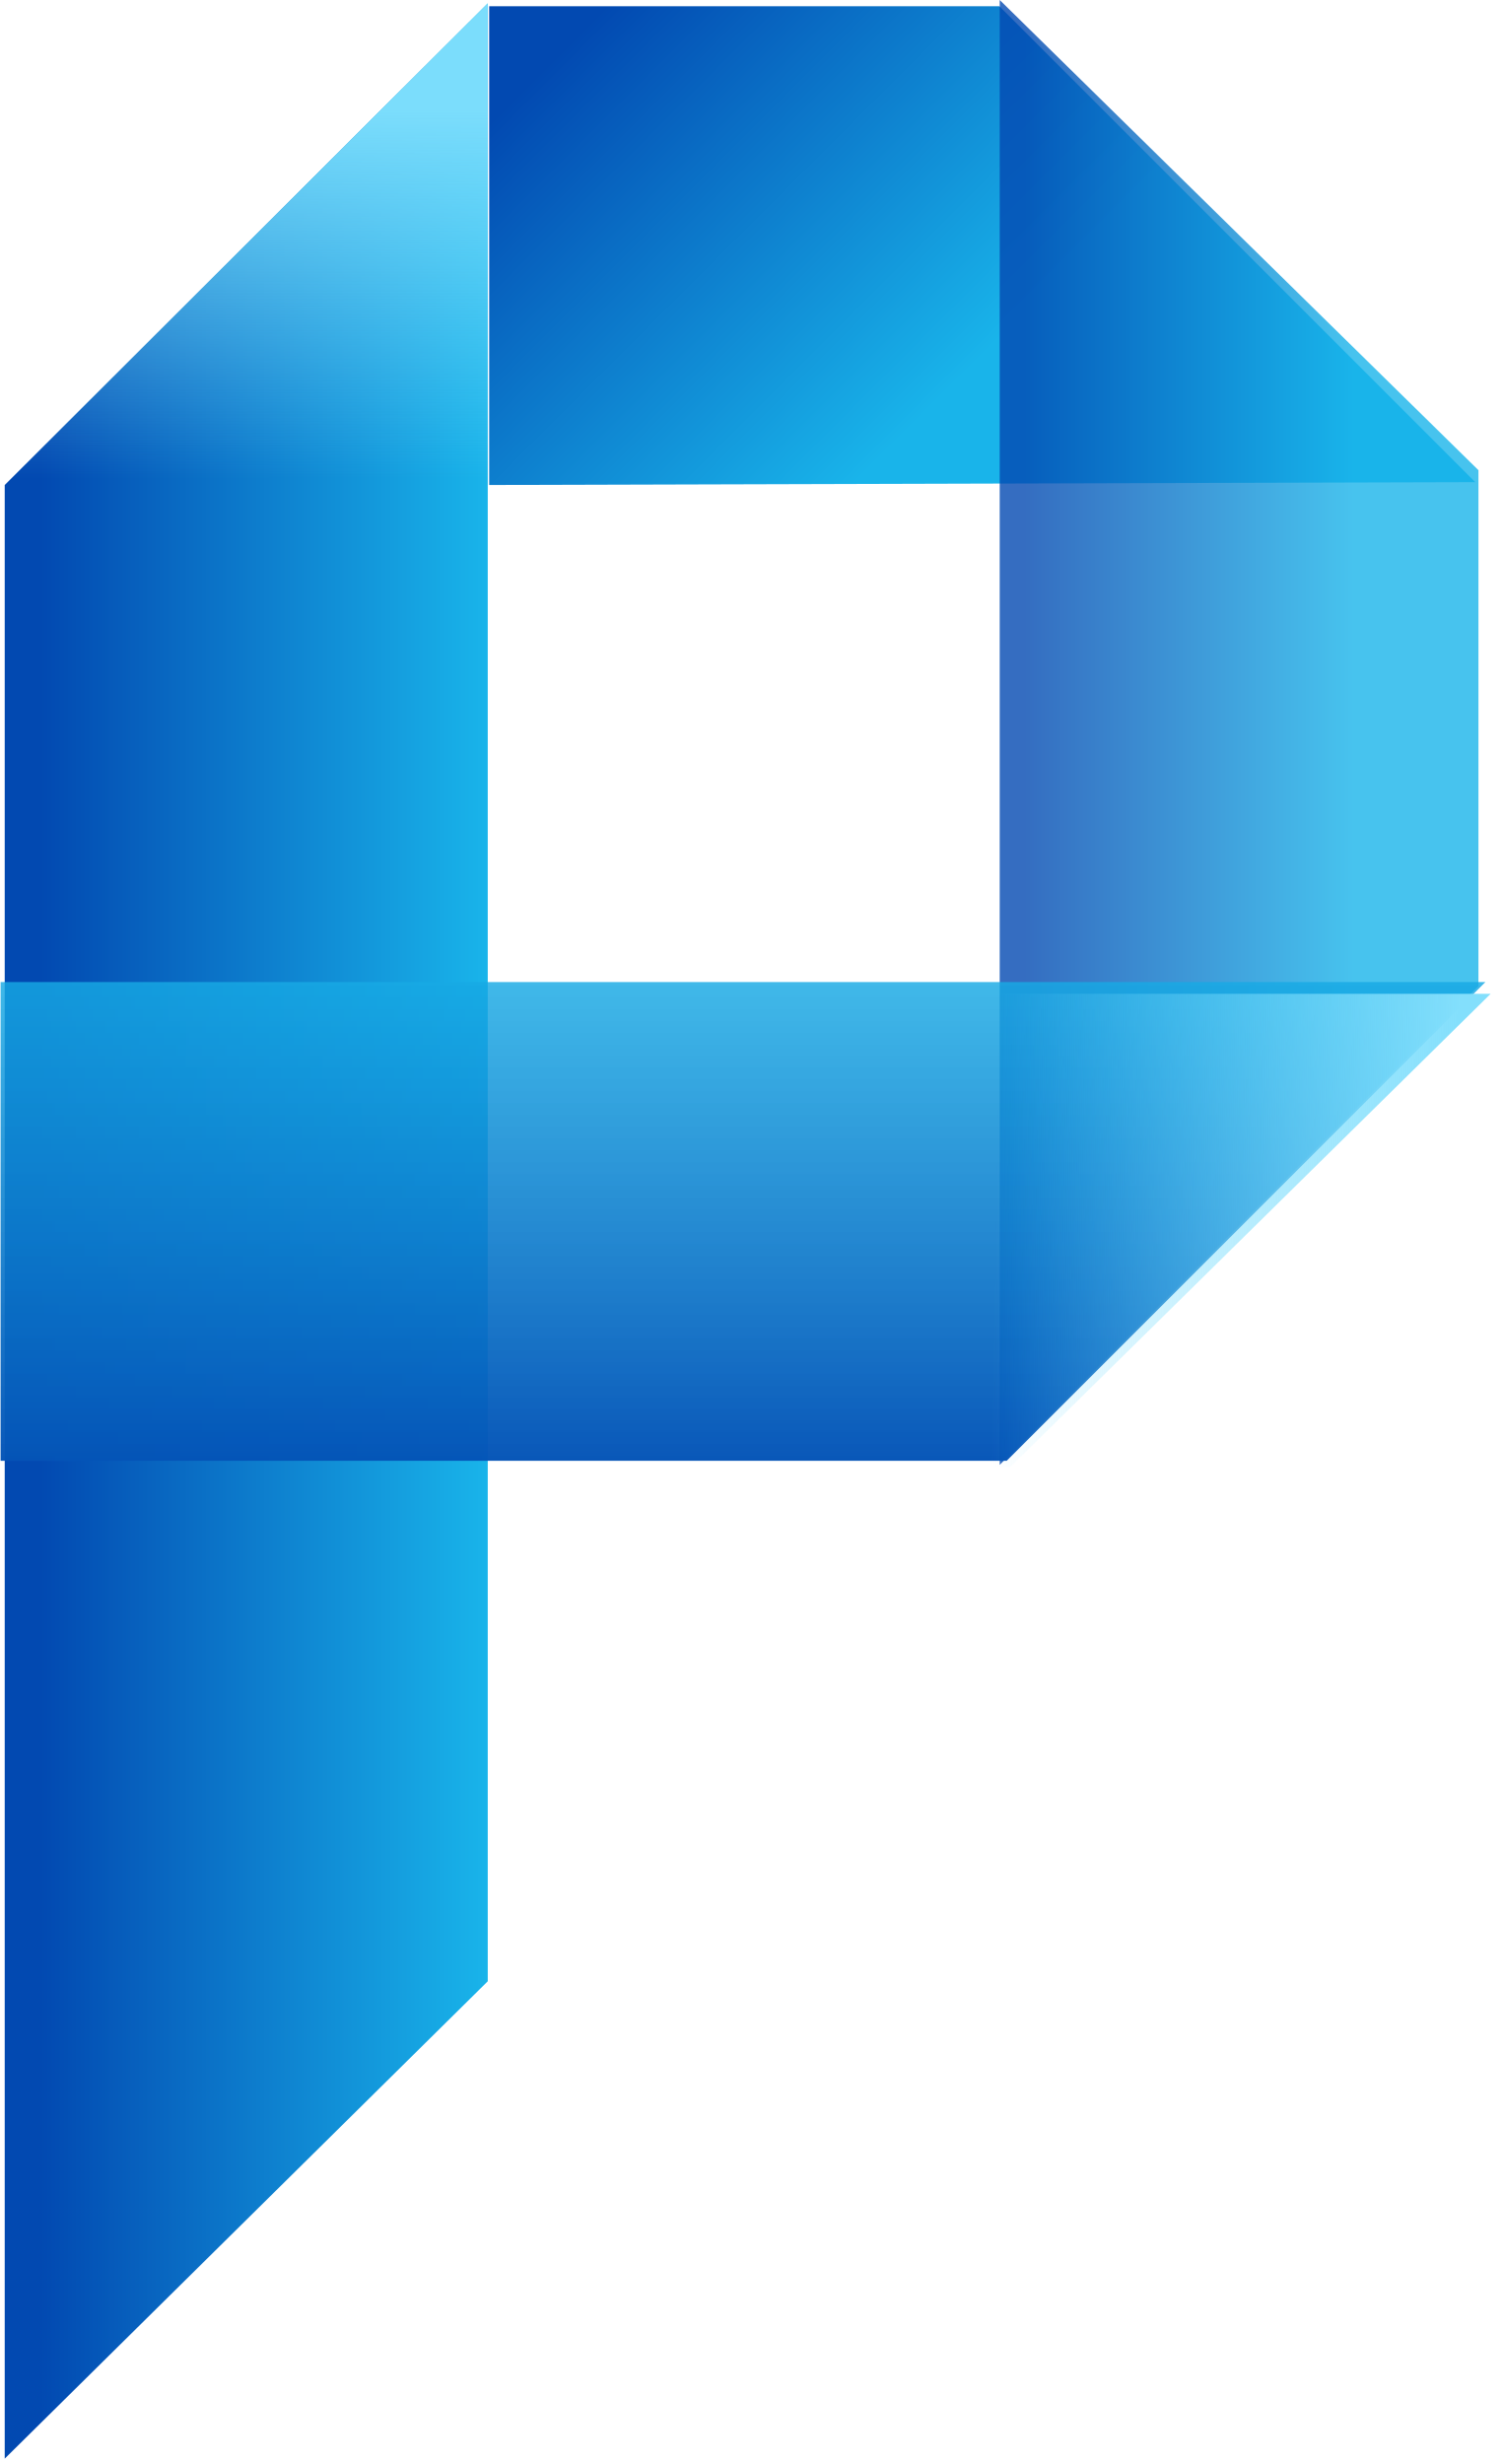
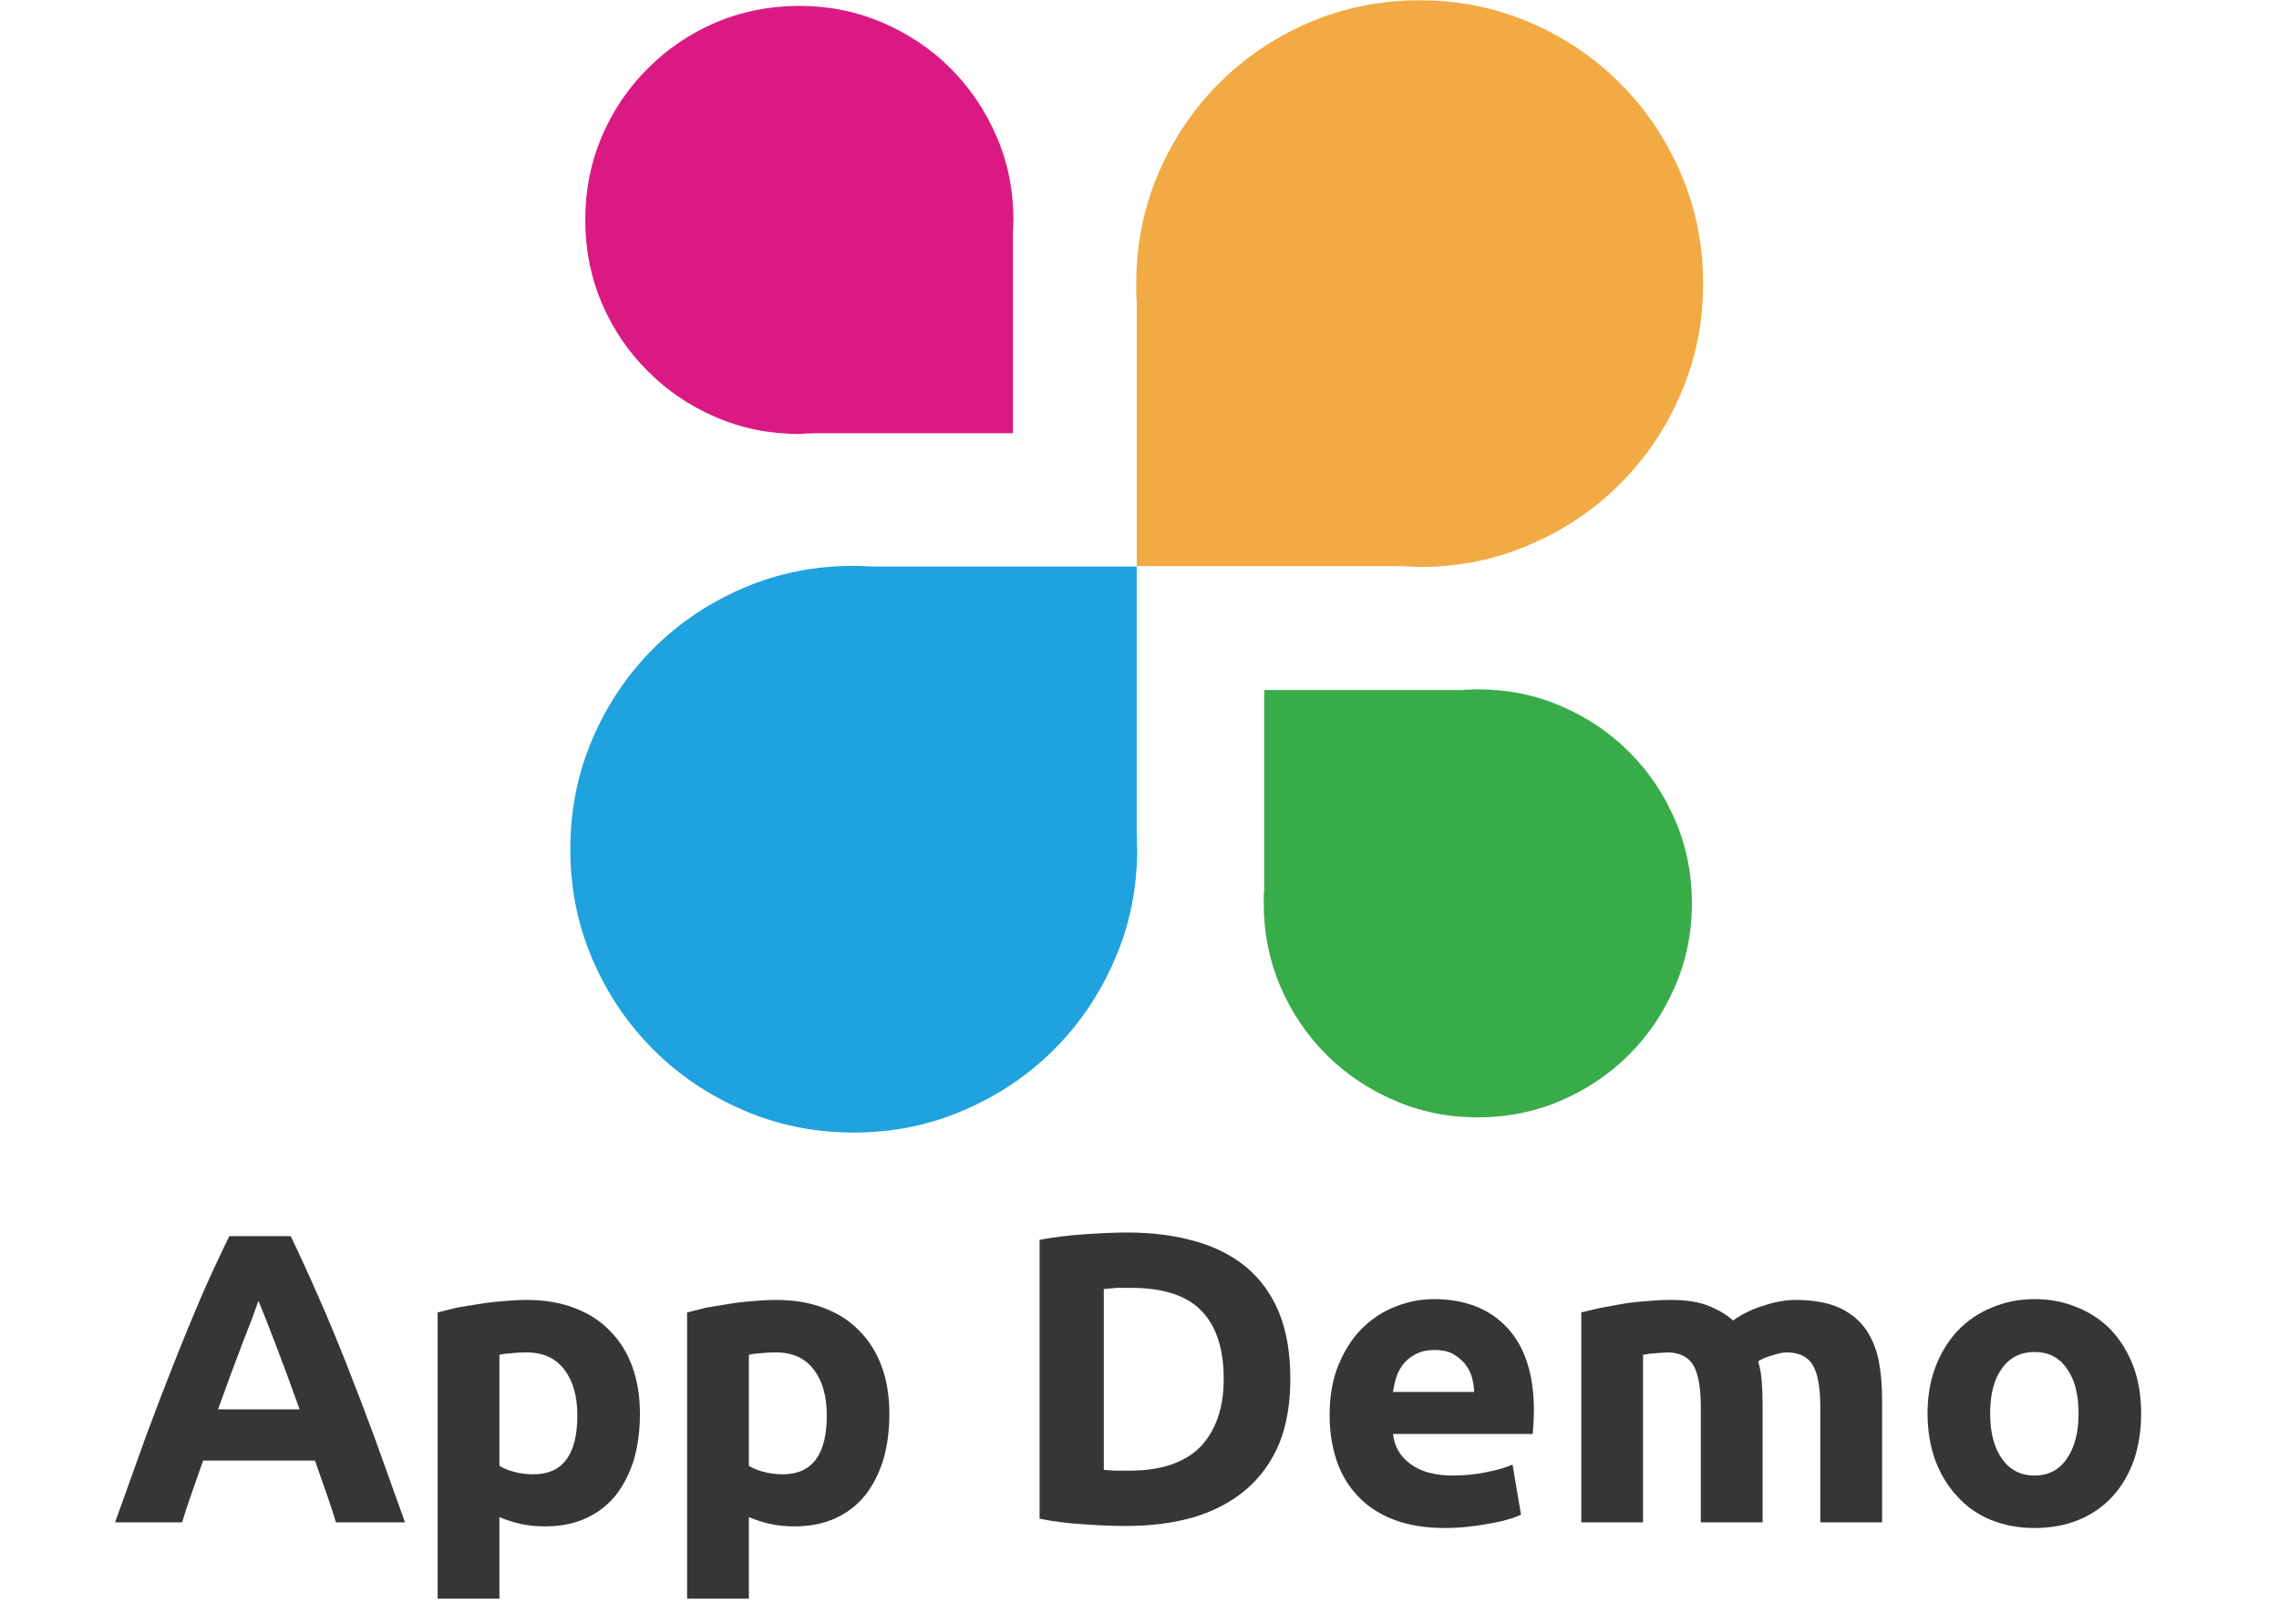
- <svg xmlns="http://www.w3.org/2000/svg" version="1.1" id="Layer_1" width="106px" height="174px" xml:space="preserve">
-   <g id="PathID_1" transform="matrix(2.01842, 0, 0, 2.01842, -430.7, -310.8)" opacity="1">
-     <linearGradient id="LinearGradID_1" gradientUnits="userSpaceOnUse" gradientTransform="matrix(0.0103302, 0, -0, 0.0103302, 222, 197.05)" spreadMethod="pad" x1="-819.2" y1="0" x2="819.2" y2="0">
-       <stop offset="0.075" style="stop-color:#0249B1;stop-opacity:1" />
-       <stop offset="1" style="stop-color:#19B4EA;stop-opacity:1" />
-     </linearGradient>
-     <path style="fill:url(#LinearGradID_1) " d="M213.55 170.95L230.45 154.1L230.45 223.3L213.55 240L213.55 170.95" />
+ <svg xmlns="http://www.w3.org/2000/svg" version="1.1" id="Layer_1" width="275px" height="196px" xml:space="preserve">
+   <g id="PathID_1" transform="matrix(0.974434, 0, 0, 0.974434, 13.4, 183.75)" opacity="1">
+     <path style="fill:#353636;fill-opacity:1" d="M27.85 0Q27.3 -1.85 26.6 -3.8L25.25 -7.65L11.4 -7.65L10.05 -3.8Q9.35 -1.85 8.8 0L0.5 0L4.3 -10.6Q6.1 -15.45 7.8 -19.75Q9.5 -24.05 11.15 -27.9Q12.85 -31.8 14.65 -35.45L22.25 -35.45Q24 -31.8 25.7 -27.9Q27.4 -24.05 29.1 -19.75Q30.8 -15.45 32.6 -10.6L36.4 0L27.85 0M18.25 -27.45L17.5 -25.35L16.3 -22.25L14.85 -18.4L13.25 -14L23.35 -14L21.75 -18.4L20.3 -22.25L19.1 -25.35L18.25 -27.45" />
  </g>
-   <g id="PathID_2" transform="matrix(2.01842, 0, 0, 2.01842, -430.7, -310.8)" opacity="1">
+   <g id="PathID_2" transform="matrix(0.974434, 0, 0, 0.974434, 13.4, 183.75)" opacity="1">
</g>
-   <g id="PathID_3" transform="matrix(2.01842, 0, 0, 2.01842, -430.7, -310.8)" opacity="1">
-     <linearGradient id="LinearGradID_2" gradientUnits="userSpaceOnUse" gradientTransform="matrix(-4.5088e-010, -0.0103149, 0.0103149, -4.5088e-010, 222, 166.25)" spreadMethod="pad" x1="-819.2" y1="0" x2="819.2" y2="0">
-       <stop offset="0.235" style="stop-color:#74DBFC;stop-opacity:0" />
-       <stop offset="0.996" style="stop-color:#7BDDFC;stop-opacity:1" />
-     </linearGradient>
-     <path style="fill:url(#LinearGradID_2) " d="M213.55 170.95L230.45 154.1L230.45 178.35L213.55 178.4L213.55 170.95" />
+   <g id="PathID_3" transform="matrix(0.974434, 0, 0, 0.974434, 49.35, 183.75)" opacity="1">
+     <path style="fill:#353636;fill-opacity:1" d="M20.85 -13.25Q20.85 -16.8 19.25 -18.9Q17.65 -21.05 14.55 -21.05Q13.5 -21.05 12.65 -20.95Q11.75 -20.9 11.2 -20.75L11.2 -7Q11.9 -6.55 13.05 -6.25Q14.2 -5.95 15.4 -5.95Q20.85 -5.95 20.85 -13.25M28.6 -13.45Q28.6 -10.35 27.85 -7.75Q27.05 -5.2 25.6 -3.35Q24.1 -1.5 21.9 -0.5Q19.7 0.5 16.85 0.5Q15.25 0.5 13.85 0.2Q12.5 -0.1 11.2 -0.65L11.2 9.45L3.55 9.45L3.55 -26L5.95 -26.6L8.7 -27.05Q10.2 -27.3 11.7 -27.4Q13.2 -27.55 14.6 -27.55Q17.9 -27.55 20.5 -26.55Q23.15 -25.55 24.9 -23.7Q26.7 -21.9 27.65 -19.3Q28.6 -16.7 28.6 -13.45" />
  </g>
-   <g id="PathID_4" transform="matrix(2.01842, 0, 0, 2.01842, -430.7, -310.8)" opacity="1">
+   <g id="PathID_4" transform="matrix(0.974434, 0, 0, 0.974434, 49.35, 183.75)" opacity="1">
</g>
-   <g id="PathID_5" transform="matrix(2.01842, 0, 0, 2.01842, -430.7, -310.8)" opacity="1">
-     <linearGradient id="LinearGradID_3" gradientUnits="userSpaceOnUse" gradientTransform="matrix(0.0148896, 0.0148896, -0.0148896, 0.0148896, 247.75, 162.55)" spreadMethod="pad" x1="-819.2" y1="0" x2="819.2" y2="0">
-       <stop offset="0.059" style="stop-color:#0249B1;stop-opacity:1" />
-       <stop offset="0.58" style="stop-color:#19B4EA;stop-opacity:1" />
-     </linearGradient>
-     <path style="fill:url(#LinearGradID_3) " d="M248.35 154.2L265 170.85L230.5 170.95L230.5 154.2L248.35 154.2" />
+   <g id="PathID_5" transform="matrix(0.974434, 0, 0, 0.974434, 79.45, 183.75)" opacity="1">
+     <path style="fill:#353636;fill-opacity:1" d="M20.85 -13.25Q20.85 -16.8 19.25 -18.9Q17.65 -21.05 14.55 -21.05Q13.5 -21.05 12.65 -20.95Q11.75 -20.9 11.2 -20.75L11.2 -7Q11.9 -6.55 13.05 -6.25Q14.2 -5.95 15.4 -5.95Q20.85 -5.95 20.85 -13.25M28.6 -13.45Q28.6 -10.35 27.85 -7.75Q27.05 -5.2 25.6 -3.35Q24.1 -1.5 21.9 -0.5Q19.7 0.5 16.85 0.5Q15.25 0.5 13.85 0.2Q12.5 -0.1 11.2 -0.65L11.2 9.45L3.55 9.45L3.55 -26L5.95 -26.6L8.7 -27.05Q10.2 -27.3 11.7 -27.4Q13.2 -27.55 14.6 -27.55Q17.9 -27.55 20.5 -26.55Q23.15 -25.55 24.9 -23.7Q26.7 -21.9 27.65 -19.3Q28.6 -16.7 28.6 -13.45" />
  </g>
-   <g id="PathID_6" transform="matrix(2.01842, 0, 0, 2.01842, -430.7, -310.8)" opacity="1">
+   <g id="PathID_6" transform="matrix(0.974434, 0, 0, 0.974434, 79.45, 183.75)" opacity="1">
</g>
-   <g id="PathID_7" transform="matrix(2.01842, 0, 0, 2.01842, 70.6, 0)" opacity="1">
-     <linearGradient id="LinearGradID_4" gradientUnits="userSpaceOnUse" gradientTransform="matrix(0.0102234, 0, -0, 0.0102234, 8.35, 25.6)" spreadMethod="pad" x1="-819.2" y1="0" x2="819.2" y2="0">
-       <stop offset="0.055" style="stop-color:#0249B1;stop-opacity:0.8" />
-       <stop offset="0.741" style="stop-color:#19B4EA;stop-opacity:0.8" />
-     </linearGradient>
-     <path style="fill:url(#LinearGradID_4) " d="M16.75 34.5L0 51.25L0 0L16.75 16.45L16.75 34.5" />
+   <g id="PathID_7" transform="matrix(0.974434, 0, 0, 0.974434, 121.45, 183.75)" opacity="1">
+     <path style="fill:#353636;fill-opacity:1" d="M12.05 -6.5L13.4 -6.4L15.15 -6.4Q21.15 -6.4 24.05 -9.4Q26.9 -12.45 26.9 -17.75Q26.9 -23.35 24.15 -26.2Q21.4 -29.05 15.4 -29.05L13.7 -29.05L12.05 -28.9L12.05 -6.5M35.15 -17.75Q35.15 -13.15 33.75 -9.7Q32.3 -6.3 29.65 -4.05Q27 -1.8 23.25 -0.65Q19.45 0.45 14.75 0.45Q12.6 0.45 9.7 0.25Q6.85 0.1 4.1 -0.45L4.1 -35Q6.85 -35.5 9.85 -35.7Q12.85 -35.9 15 -35.9Q19.55 -35.9 23.25 -34.85Q26.95 -33.85 29.65 -31.65Q32.3 -29.45 33.75 -26Q35.15 -22.55 35.15 -17.75" />
  </g>
-   <g id="PathID_8" transform="matrix(2.01842, 0, 0, 2.01842, 70.6, 0)" opacity="1">
+   <g id="PathID_8" transform="matrix(0.974434, 0, 0, 0.974434, 121.45, 183.75)" opacity="1">
</g>
-   <g id="PathID_9" transform="matrix(2.01842, 0, 0, 2.01842, 0.95, 69.35)" opacity="1">
-     <linearGradient id="LinearGradID_5" gradientUnits="userSpaceOnUse" gradientTransform="matrix(-1.38599e-009, -0.0317078, 0.0317078, -1.38599e-009, 25.5, 8.35)" spreadMethod="pad" x1="-819.2" y1="0" x2="819.2" y2="0">
-       <stop offset="0.298" style="stop-color:#0249B1;stop-opacity:1" />
-       <stop offset="0.702" style="stop-color:#19B4EA;stop-opacity:0.8" />
-     </linearGradient>
-     <path style="fill:url(#LinearGradID_5) " d="M-0.45 16.75L-0.45 0L51.5 0L34.75 16.75L-0.45 16.75" />
+   <g id="PathID_9" transform="matrix(0.974434, 0, 0, 0.974434, 158.2, 183.75)" opacity="1">
+     <path style="fill:#353636;fill-opacity:1" d="M2.3 -13.25Q2.3 -16.85 3.4 -19.5Q4.5 -22.2 6.3 -24Q8.1 -25.8 10.4 -26.7Q12.75 -27.65 15.2 -27.65Q20.95 -27.65 24.25 -24.15Q27.6 -20.6 27.6 -13.8L27.55 -12.35L27.45 -10.95L10.15 -10.95Q10.4 -8.6 12.35 -7.2Q14.25 -5.8 17.55 -5.8Q19.65 -5.8 21.65 -6.2Q23.7 -6.6 24.95 -7.15L26 -0.95Q25.4 -0.65 24.35 -0.35Q23.35 -0.05 22.1 0.15Q20.85 0.4 19.4 0.55Q17.95 0.7 16.55 0.7Q12.9 0.7 10.2 -0.35Q7.5 -1.4 5.75 -3.3Q4 -5.15 3.15 -7.7Q2.3 -10.3 2.3 -13.25M20.2 -16.15Q20.15 -17.15 19.9 -18.05Q19.6 -19 19 -19.7Q18.4 -20.4 17.5 -20.9Q16.65 -21.35 15.3 -21.35Q14 -21.35 13.1 -20.9Q12.15 -20.45 11.55 -19.75Q10.95 -19.05 10.6 -18.1Q10.3 -17.15 10.15 -16.15L20.2 -16.15" />
  </g>
-   <g id="PathID_10" transform="matrix(2.01842, 0, 0, 2.01842, 0.95, 69.35)" opacity="1">
+   <g id="PathID_10" transform="matrix(0.974434, 0, 0, 0.974434, 158.2, 183.75)" opacity="1">
</g>
-   <g id="PathID_11" transform="matrix(2.01842, 0, 0, 2.01842, -428.6, -310.9)" opacity="1">
-     <linearGradient id="LinearGradID_6" gradientUnits="userSpaceOnUse" gradientTransform="matrix(-0.015409, -0.000268963, 0.000268963, -0.015409, 251.85, 197.05)" spreadMethod="pad" x1="-819.2" y1="0" x2="819.2" y2="0">
-       <stop offset="0.047" style="stop-color:#83DFFC;stop-opacity:1" />
-       <stop offset="0.686" style="stop-color:#74DBFC;stop-opacity:0" />
-     </linearGradient>
-     <path style="fill:url(#LinearGradID_6) " d="M264.5 188.8L247.7 205.35L239.4 205.35L239.25 188.8L264.5 188.8" />
+   <g id="PathID_11" transform="matrix(0.974434, 0, 0, 0.974434, 187.35, 183.75)" opacity="1">
+     <path style="fill:#353636;fill-opacity:1" d="M18.35 -14.25Q18.35 -17.95 17.4 -19.5Q16.45 -21.05 14.15 -21.05L12.7 -20.95Q11.9 -20.9 11.2 -20.75L11.2 0L3.55 0L3.55 -26L5.85 -26.55L8.6 -27.05Q10.05 -27.3 11.6 -27.4Q13.15 -27.55 14.65 -27.55Q17.55 -27.55 19.35 -26.8Q21.2 -26.05 22.35 -25Q24 -26.2 26.15 -26.85Q28.25 -27.55 30.05 -27.55Q33.25 -27.55 35.35 -26.65Q37.4 -25.75 38.65 -24.1Q39.85 -22.45 40.35 -20.2Q40.8 -17.95 40.8 -15.2L40.8 0L33.15 0L33.15 -14.25Q33.15 -17.95 32.2 -19.5Q31.25 -21.05 28.95 -21.05Q28.35 -21.05 27.25 -20.7Q26.15 -20.4 25.45 -19.95Q25.8 -18.8 25.9 -17.45Q26 -16.15 26 -14.7L26 0L18.35 0L18.35 -14.25" />
  </g>
-   <g id="PathID_12" transform="matrix(2.01842, 0, 0, 2.01842, -428.6, -310.9)" opacity="1">
+   <g id="PathID_12" transform="matrix(0.974434, 0, 0, 0.974434, 187.35, 183.75)" opacity="1">
+ </g>
+   <g id="PathID_13" transform="matrix(0.974434, 0, 0, 0.974434, 230.35, 183.75)" opacity="1">
+     <path style="fill:#353636;fill-opacity:1" d="M28.75 -13.5Q28.75 -10.35 27.85 -7.7Q26.9 -5.05 25.2 -3.2Q23.45 -1.3 21 -0.3Q18.55 0.7 15.55 0.7Q12.6 0.7 10.15 -0.3Q7.7 -1.3 6 -3.2Q4.25 -5.05 3.25 -7.7Q2.3 -10.35 2.3 -13.5Q2.3 -16.7 3.3 -19.3Q4.3 -21.9 6.05 -23.75Q7.8 -25.6 10.25 -26.6Q12.7 -27.65 15.55 -27.65Q18.45 -27.65 20.9 -26.6Q23.35 -25.6 25.1 -23.75Q26.8 -21.9 27.8 -19.3Q28.75 -16.7 28.75 -13.5M21 -13.5Q21 -17.05 19.55 -19.05Q18.15 -21.1 15.55 -21.1Q12.95 -21.1 11.5 -19.05Q10.05 -17.05 10.05 -13.5Q10.05 -9.95 11.5 -7.9Q12.95 -5.8 15.55 -5.8Q18.15 -5.8 19.55 -7.9Q21 -9.95 21 -13.5" />
+   </g>
+   <g id="PathID_14" transform="matrix(0.974434, 0, 0, 0.974434, 230.35, 183.75)" opacity="1">
+ </g>
+   <g id="PathID_15" transform="matrix(0.56346, 0, 0, 0.56346, 51.35, -59.55)" opacity="1">
+     <path style="fill:#1FA2DD;fill-opacity:1" d="M95.85 227.05L152.3 227.05L152.3 283.55L152.3 284.5L152.35 285.5L152.35 286.55L152.4 287.6Q152.4 300.15 147.6 311.2Q142.85 322.25 134.6 330.5Q126.35 338.75 115.3 343.5Q104.25 348.3 91.7 348.3Q79.1 348.3 68.05 343.5Q57 338.75 48.75 330.5Q40.5 322.25 35.75 311.2Q31 300.15 31 287.6Q31 275 35.75 263.95Q40.5 252.9 48.75 244.65Q57 236.4 68.05 231.65Q79.1 226.9 91.7 226.9L92.75 226.9L93.8 226.95L94.8 227L95.85 227.05" />
+   </g>
+   <g id="PathID_16" transform="matrix(0.56346, 0, 0, 0.56346, 51.35, -59.55)" opacity="1">
+ </g>
+   <g id="PathID_17" transform="matrix(0.56346, 0, 0, 0.56346, 51.35, -59.55)" opacity="1">
+     <path style="fill:#F2AB44;fill-opacity:1" d="M208.75 226.95L152.3 226.95L152.3 170.5L152.25 169.5L152.2 168.5L152.2 167.45L152.2 166.45Q152.2 153.85 156.95 142.8Q161.7 131.75 169.95 123.5Q178.2 115.25 189.25 110.5Q200.3 105.75 212.9 105.75Q225.45 105.75 236.5 110.5Q247.55 115.25 255.8 123.5Q264.05 131.75 268.8 142.8Q273.6 153.85 273.6 166.45Q273.6 179 268.8 190.05Q264.05 201.1 255.8 209.35Q247.55 217.6 236.5 222.35Q225.45 227.15 212.9 227.15L211.85 227.1L210.8 227.05L209.75 227L208.75 226.95" />
+   </g>
+   <g id="PathID_18" transform="matrix(0.56346, 0, 0, 0.56346, 51.35, -59.55)" opacity="1">
+ </g>
+   <g id="PathID_19" transform="matrix(0.56346, 0, 0, 0.56346, 51.35, -59.55)" opacity="1">
+     <path style="fill:#DB1983;fill-opacity:1" d="M82.35 198.55L81.6 198.55L80.8 198.6L80.05 198.65Q70.5 198.65 62.15 195.05Q53.8 191.45 47.6 185.2Q41.35 179 37.75 170.65Q34.2 162.3 34.2 152.8Q34.2 143.25 37.75 134.9Q41.35 126.55 47.6 120.35Q53.8 114.1 62.15 110.5Q70.5 106.95 80.05 106.95Q89.55 106.95 97.9 110.55Q106.25 114.15 112.45 120.35Q118.7 126.6 122.3 134.95Q125.9 143.3 125.9 152.8L125.85 153.55L125.85 154.3L125.8 155.05L125.8 155.85L125.8 198.5L83.15 198.5L82.35 198.55" />
+   </g>
+   <g id="PathID_20" transform="matrix(0.56346, 0, 0, 0.56346, 51.35, -59.55)" opacity="1">
+ </g>
+   <g id="PathID_21" transform="matrix(0.56346, 0, 0, 0.56346, 51.35, -59.55)" opacity="1">
+     <path style="fill:#39AC4A;fill-opacity:1" d="M223 253.4L223.8 253.4L224.55 253.35L225.35 253.35Q234.85 253.35 243.2 256.95Q251.55 260.55 257.75 266.75Q264 273 267.6 281.35Q271.2 289.7 271.2 299.2Q271.2 308.7 267.55 317.05Q263.95 325.4 257.75 331.6Q251.5 337.85 243.15 341.45Q234.8 345.05 225.35 345.05Q215.8 345.05 207.45 341.4Q199.1 337.8 192.9 331.6Q186.65 325.35 183.05 317Q179.5 308.65 179.5 299.2L179.5 298.4L179.5 297.65L179.55 296.9L179.6 296.15L179.6 253.5L222.25 253.5L223 253.4" />
+   </g>
+   <g id="PathID_22" transform="matrix(0.56346, 0, 0, 0.56346, 51.35, -59.55)" opacity="1">
</g>
</svg>
